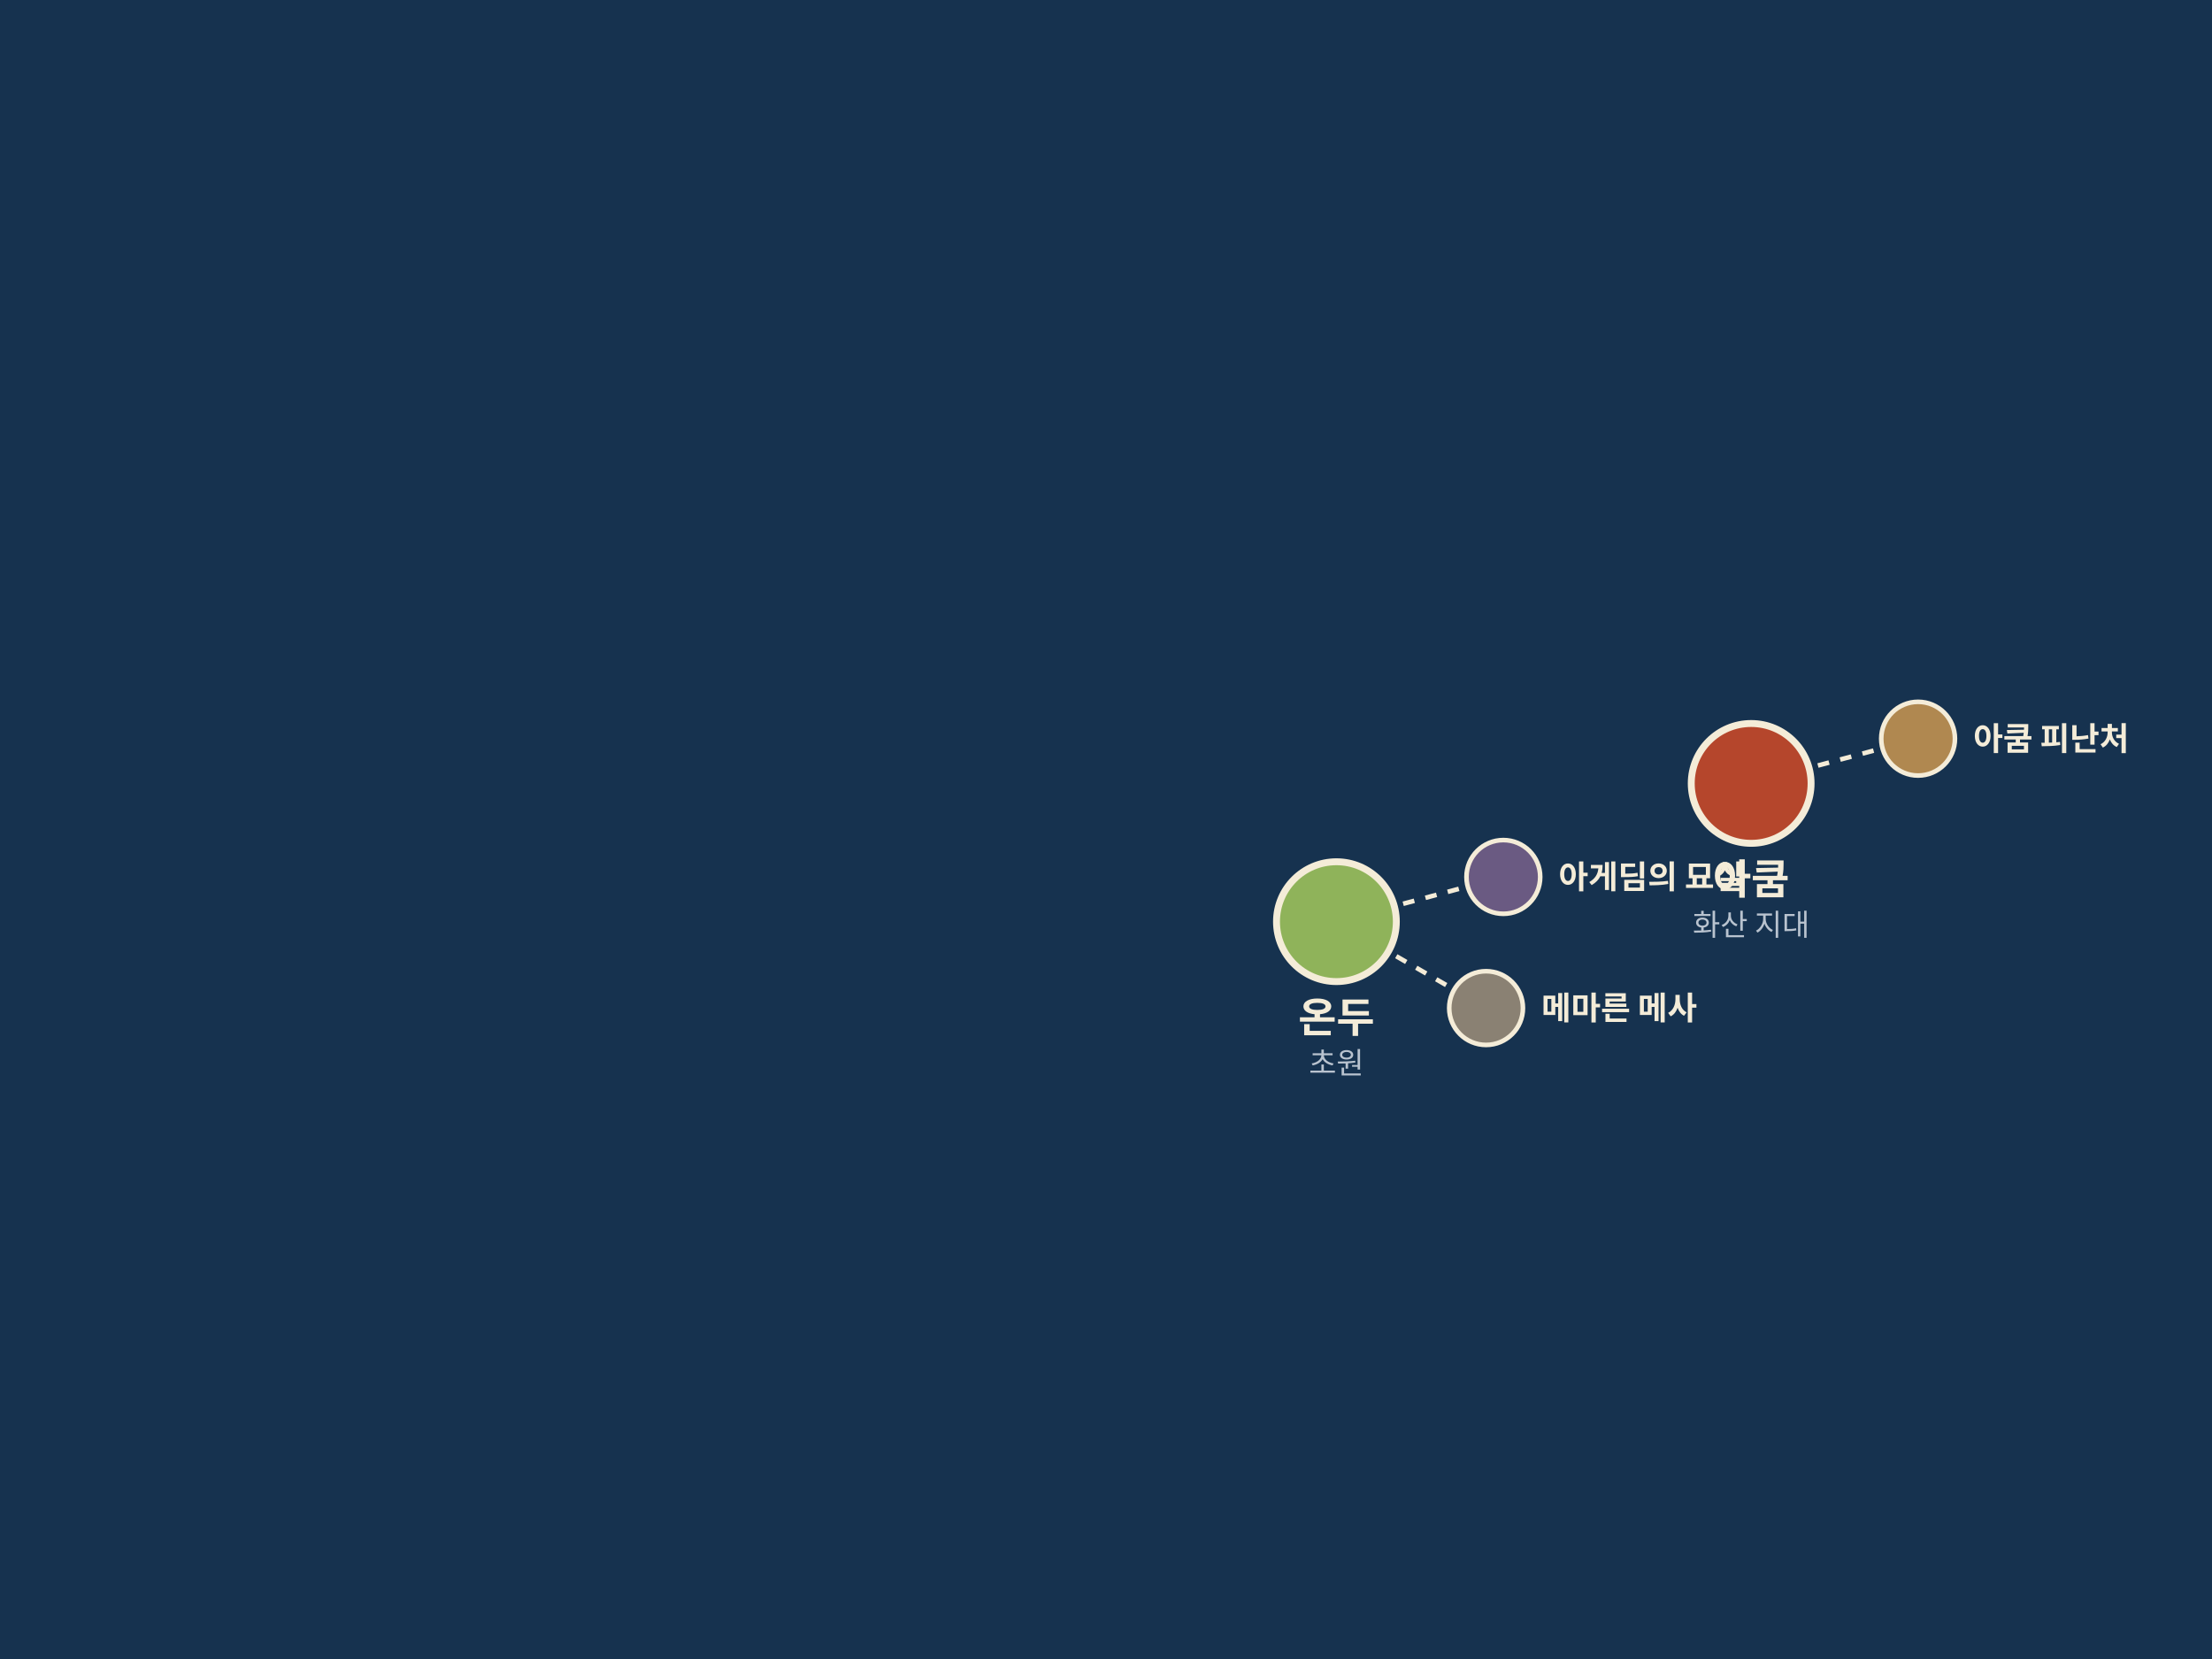
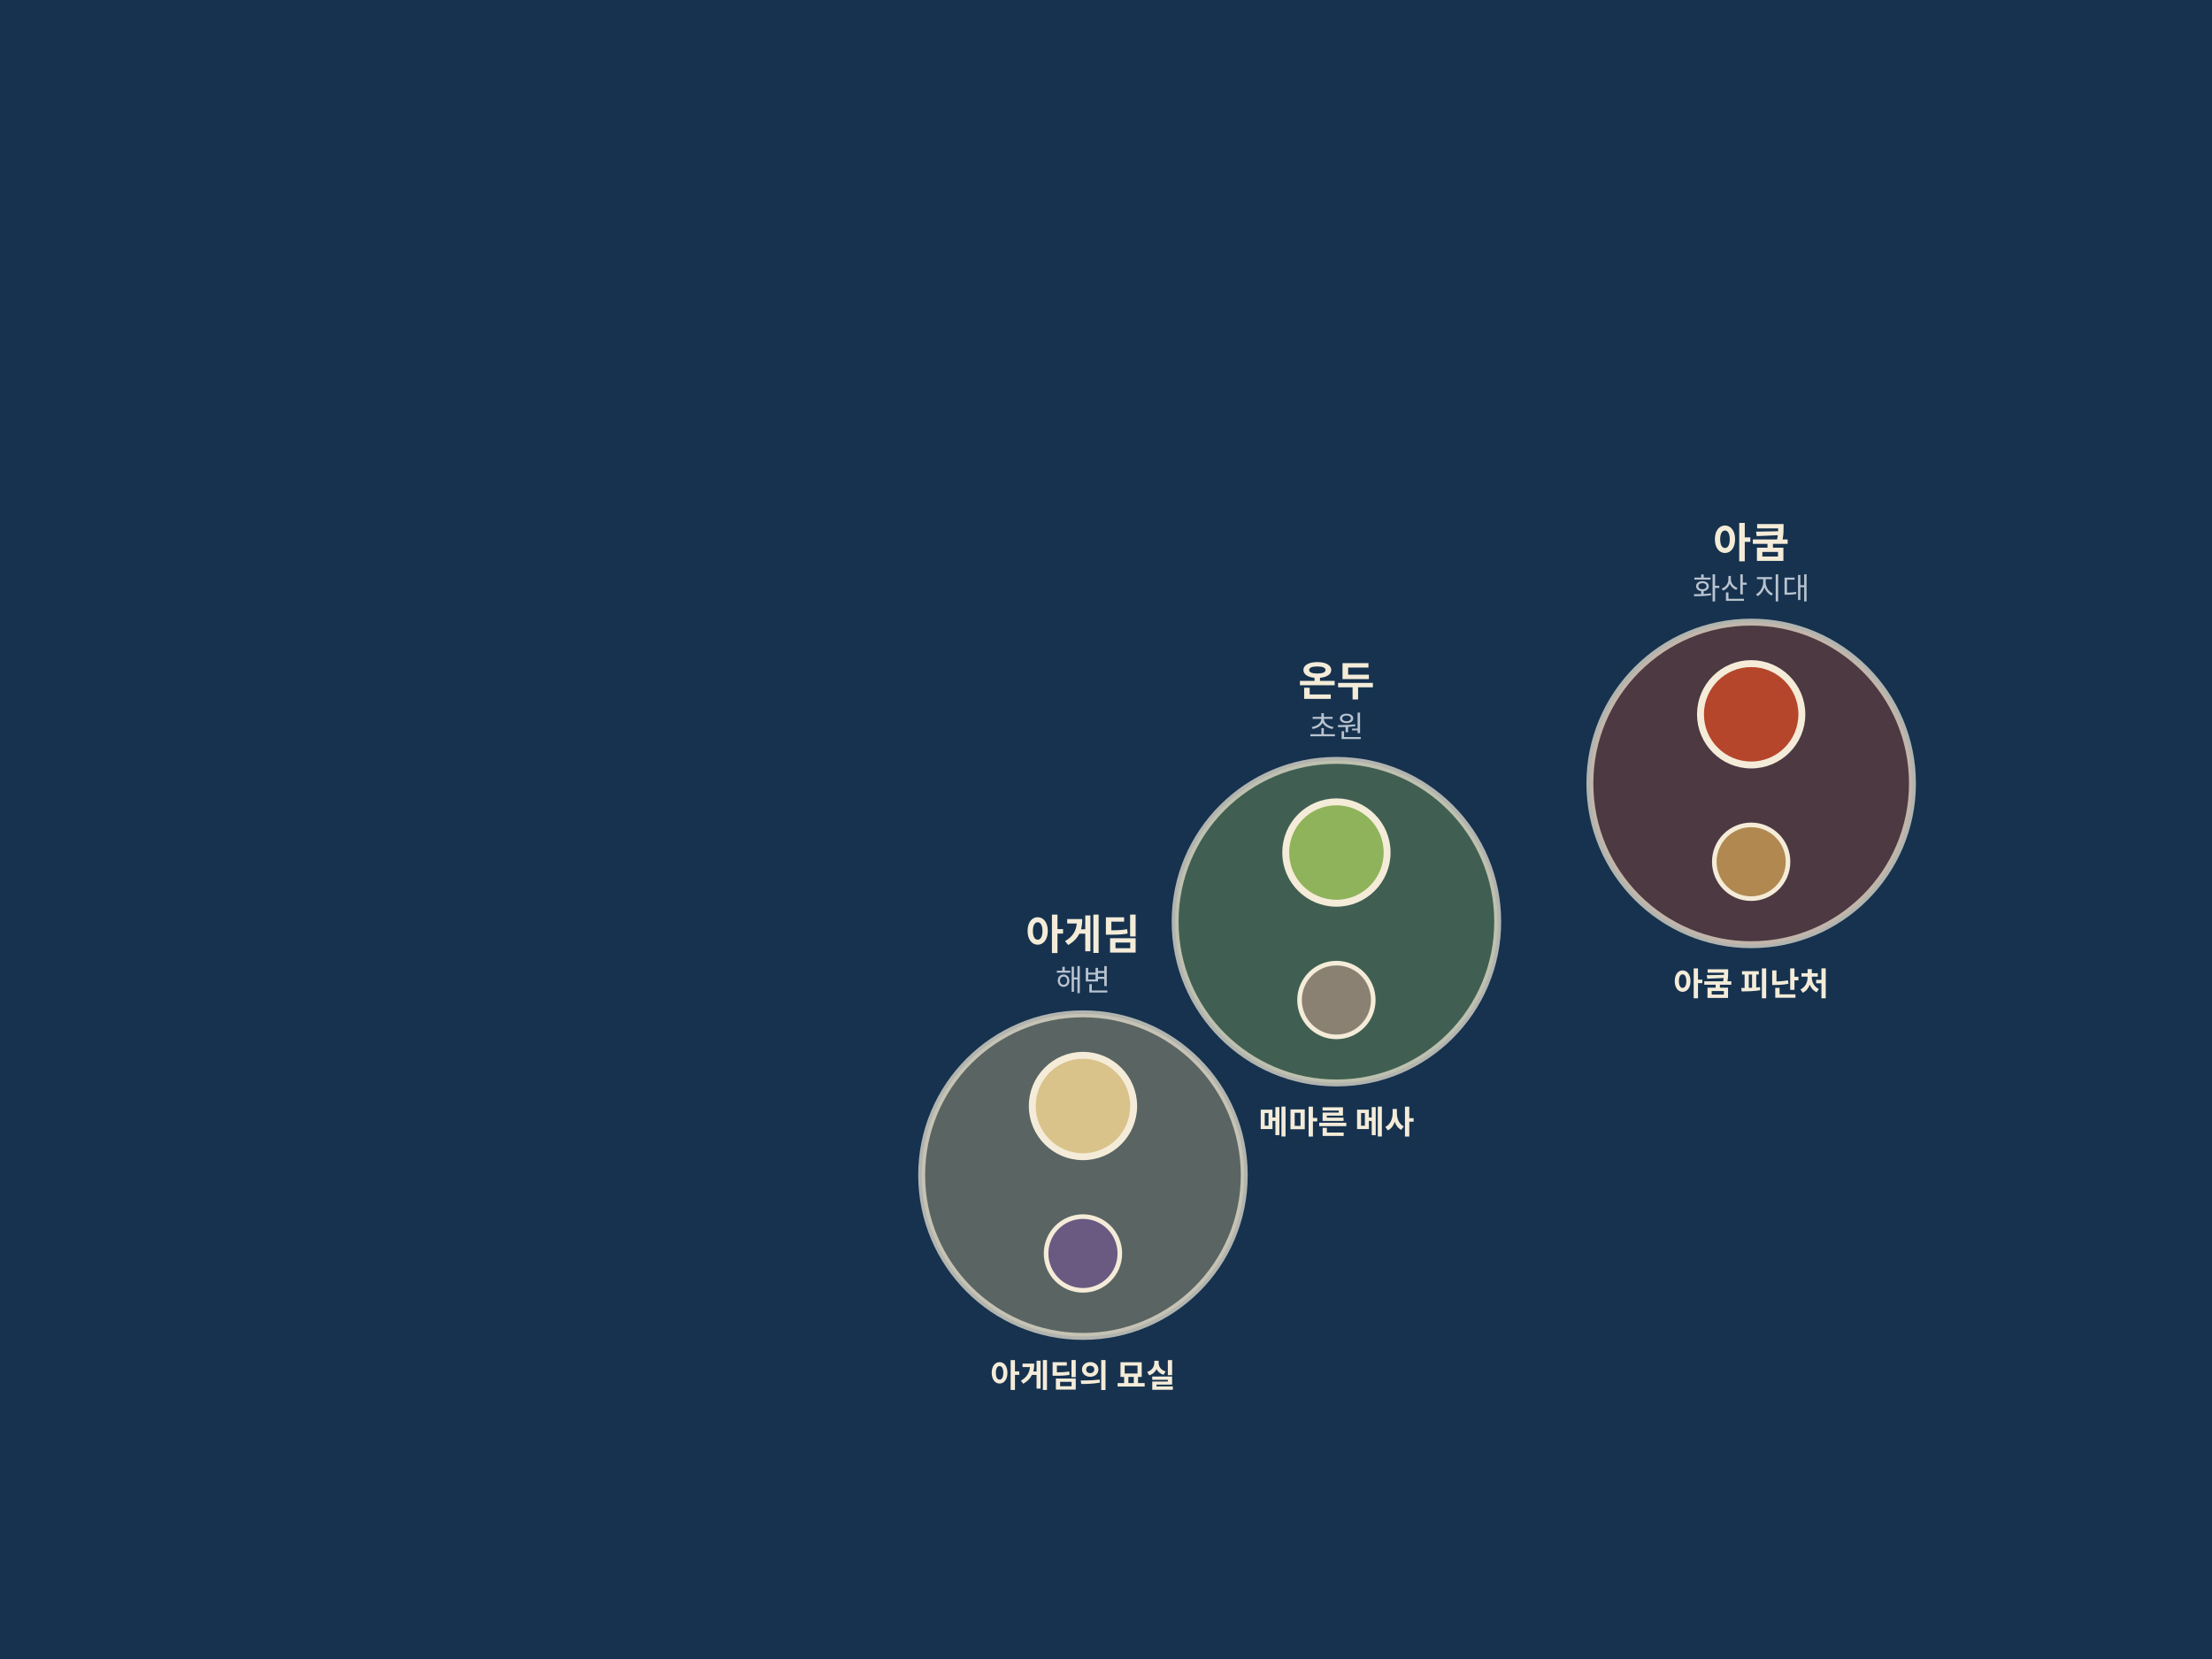
<svg xmlns="http://www.w3.org/2000/svg" viewBox="0 0 960 720" width="960" height="720">
  <style>
    .name { font: 600 18px sans-serif; fill: #f4ecd8; }
    .terrain { font: 13px sans-serif; fill: #b9c3cf; }
    .area { font: 600 14px sans-serif; fill: #f4ecd8; }
  </style>
  <rect width="100%" height="100%" fill="#16324f" />
+   <circle cx="470" cy="510" r="70" fill="#d9c38a" fill-opacity="0.35" stroke="#f4ecd8" stroke-opacity="0.7" stroke-width="3" />
+   <circle cx="760" cy="340" r="70" fill="#b5462c" fill-opacity="0.35" stroke="#f4ecd8" stroke-opacity="0.7" stroke-width="3" />
+   <circle cx="580" cy="400" r="70" fill="#8fb35a" fill-opacity="0.35" stroke="#f4ecd8" stroke-opacity="0.7" stroke-width="3" />
  <g>
-     <line x1="580" y1="400" x2="652.444" y2="380.589" stroke="#f4ecd8" stroke-width="2" stroke-dasharray="5 5" />
-     <circle cx="652.444" cy="380.589" r="16" fill="#6a5a82" stroke="#f4ecd8" stroke-width="2" />
-     <text x="676.444" y="385.589" class="area">아게딤의 묘실</text>
+     <circle cx="470" cy="544" r="16" fill="#6a5a82" stroke="#f4ecd8" stroke-width="2" />
+     <text x="470" y="602" text-anchor="middle" class="area">아게딤의 묘실</text>
  </g>
  <g>
-     <line x1="760" y1="340" x2="832.444" y2="320.589" stroke="#f4ecd8" stroke-width="2" stroke-dasharray="5 5" />
-     <circle cx="832.444" cy="320.589" r="16" fill="#b08850" stroke="#f4ecd8" stroke-width="2" />
-     <text x="856.444" y="325.589" class="area">아쿰 피난처</text>
+     <circle cx="760" cy="374" r="16" fill="#b08850" stroke="#f4ecd8" stroke-width="2" />
+     <text x="760" y="432" text-anchor="middle" class="area">아쿰 피난처</text>
  </g>
  <g>
-     <line x1="580" y1="400" x2="644.952" y2="437.5" stroke="#f4ecd8" stroke-width="2" stroke-dasharray="5 5" />
-     <circle cx="644.952" cy="437.5" r="16" fill="#8a8173" stroke="#f4ecd8" stroke-width="2" />
-     <text x="668.952" y="442.5" class="area">메마른 메사</text>
+     <circle cx="580" cy="434" r="16" fill="#8a8173" stroke="#f4ecd8" stroke-width="2" />
+     <text x="580" y="492" text-anchor="middle" class="area">메마른 메사</text>
  </g>
  <g>
-     <circle cx="760" cy="340" r="26" fill="#b5462c" stroke="#f4ecd8" stroke-width="3" />
-     <text x="760" y="388" text-anchor="middle" class="name">아쿰</text>
-     <text x="760" y="406" text-anchor="middle" class="terrain">화산 지대</text>
+     <circle cx="470" cy="480" r="22" fill="#d9c38a" stroke="#f4ecd8" stroke-width="3" />
+     <text x="470" y="412" text-anchor="middle" class="name">아게딤</text>
+     <text x="470" y="430" text-anchor="middle" class="terrain">해변</text>
  </g>
  <g>
-     <circle cx="580" cy="400" r="26" fill="#8fb35a" stroke="#f4ecd8" stroke-width="3" />
-     <text x="580" y="448" text-anchor="middle" class="name">온두</text>
-     <text x="580" y="466" text-anchor="middle" class="terrain">초원</text>
+     <circle cx="760" cy="310" r="22" fill="#b5462c" stroke="#f4ecd8" stroke-width="3" />
+     <text x="760" y="242" text-anchor="middle" class="name">아쿰</text>
+     <text x="760" y="260" text-anchor="middle" class="terrain">화산 지대</text>
+   </g>
+   <g>
+     <circle cx="580" cy="370" r="22" fill="#8fb35a" stroke="#f4ecd8" stroke-width="3" />
+     <text x="580" y="302" text-anchor="middle" class="name">온두</text>
+     <text x="580" y="320" text-anchor="middle" class="terrain">초원</text>
  </g>
</svg>
